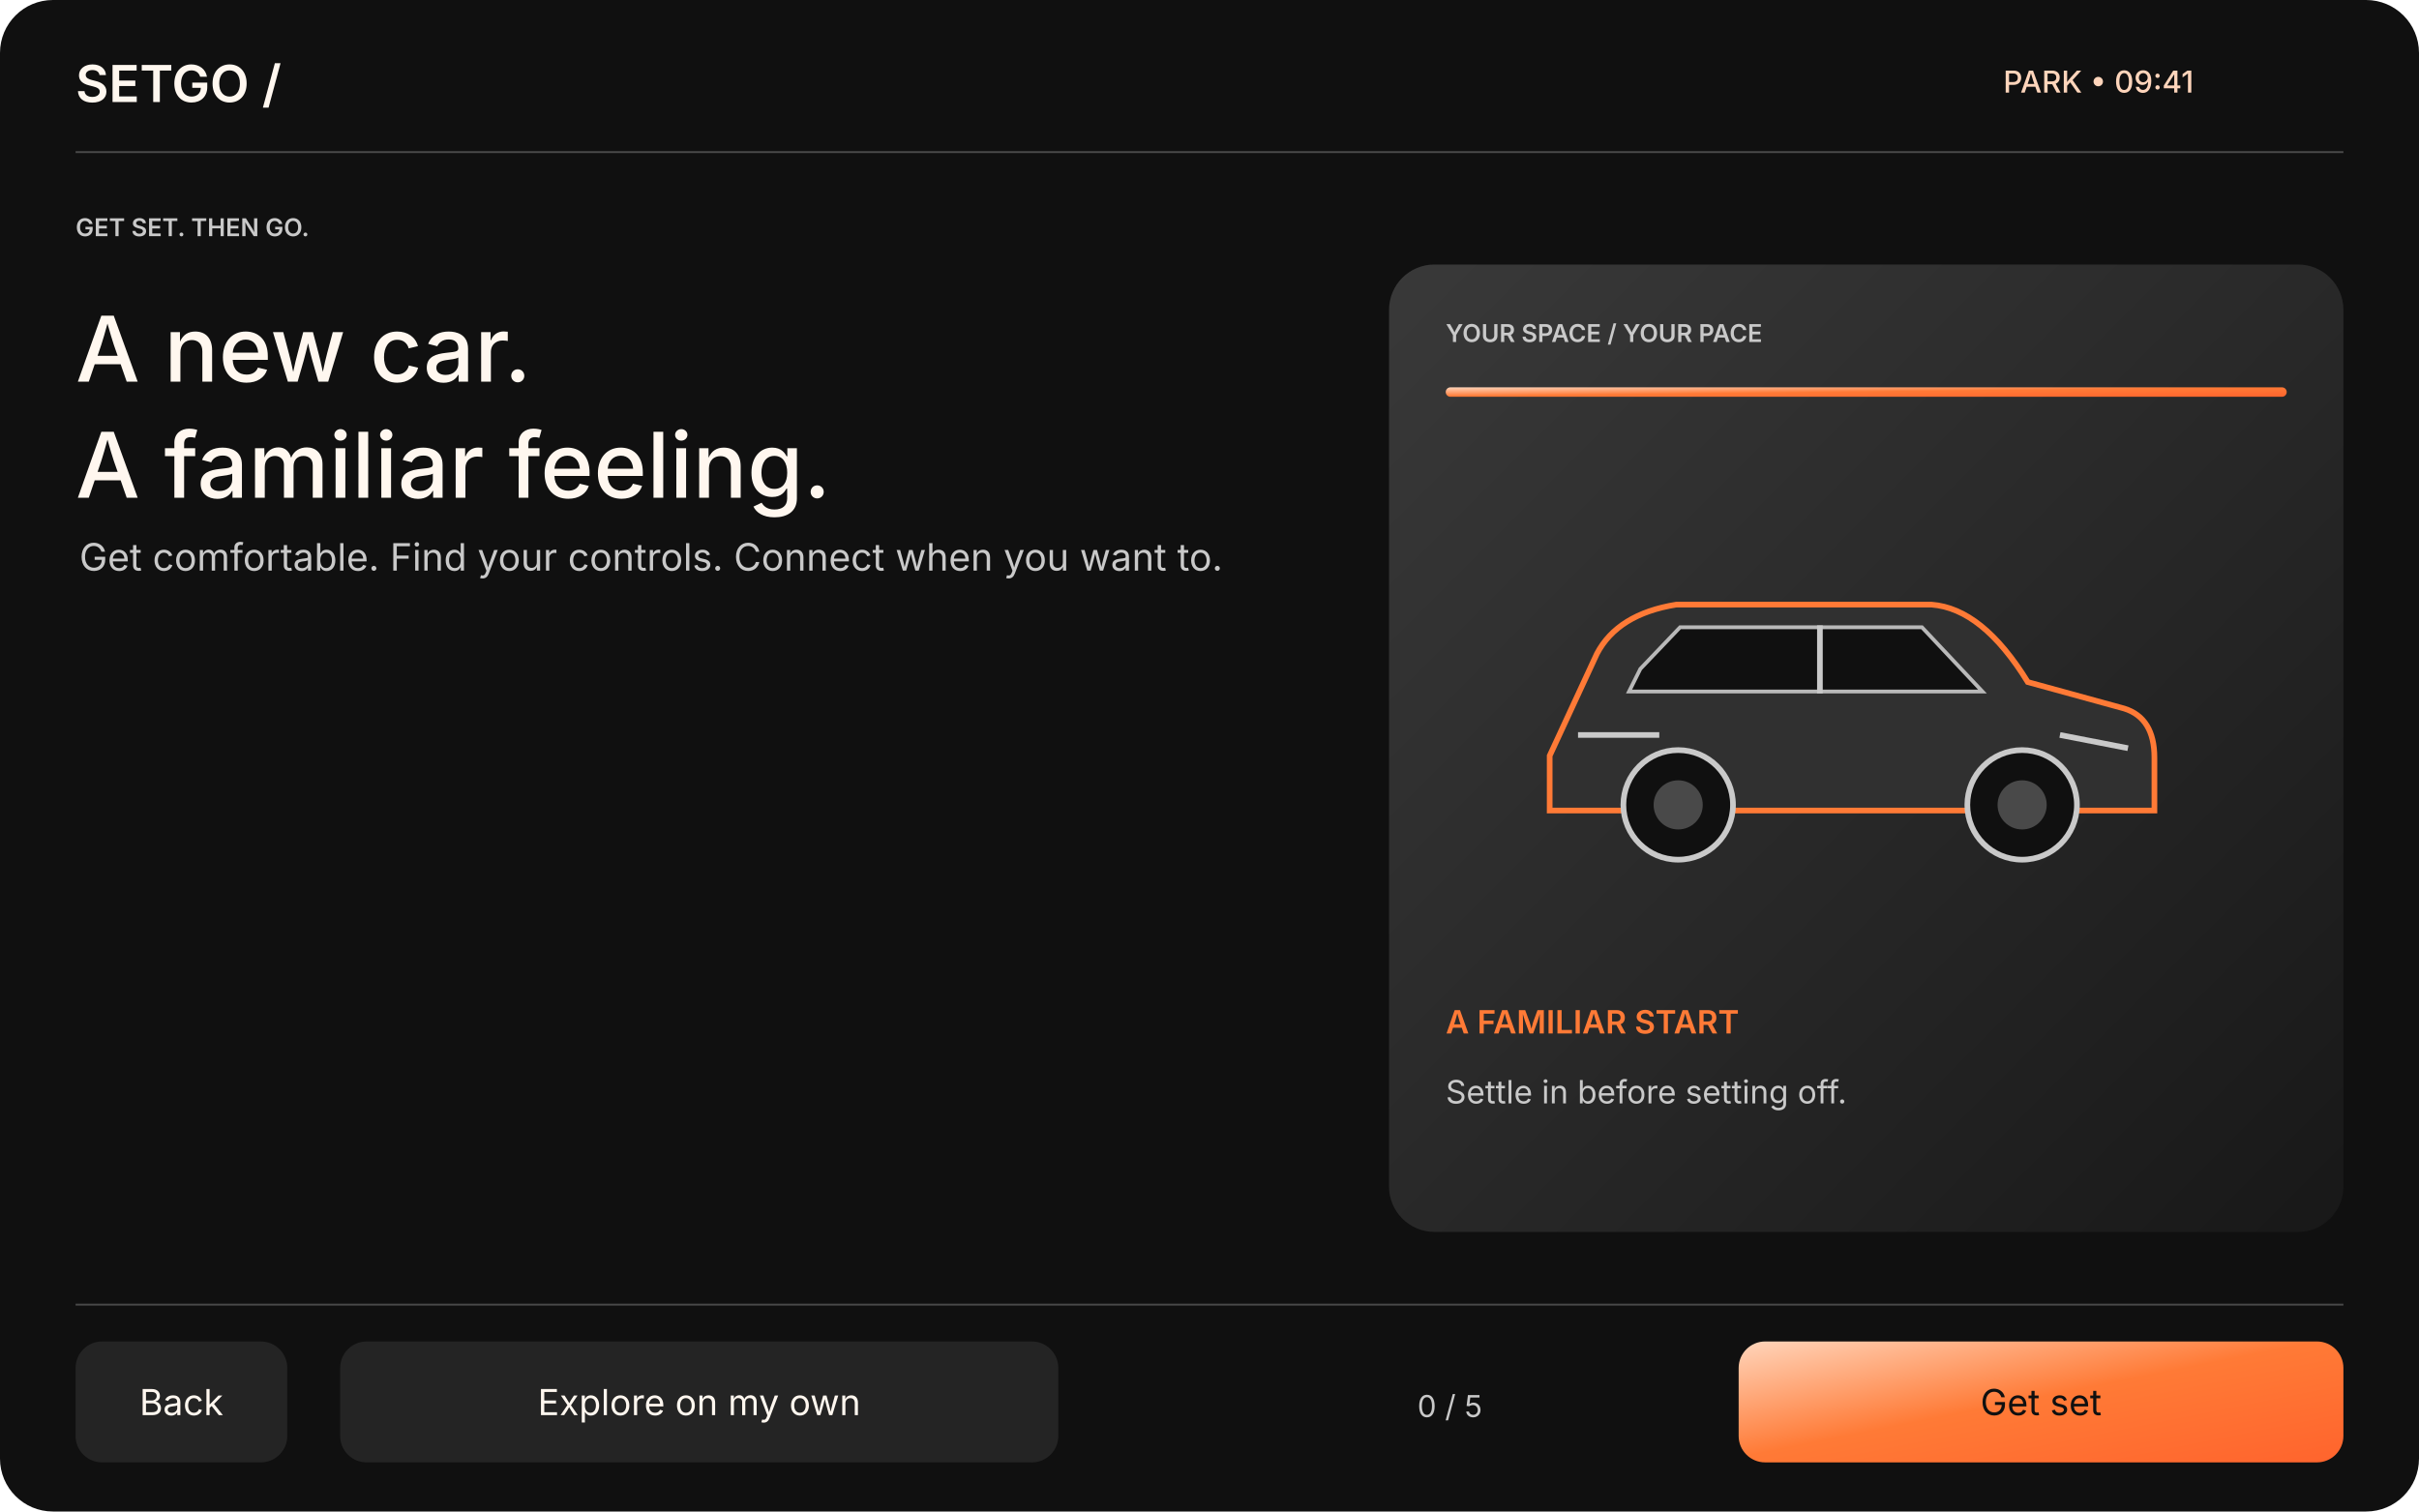
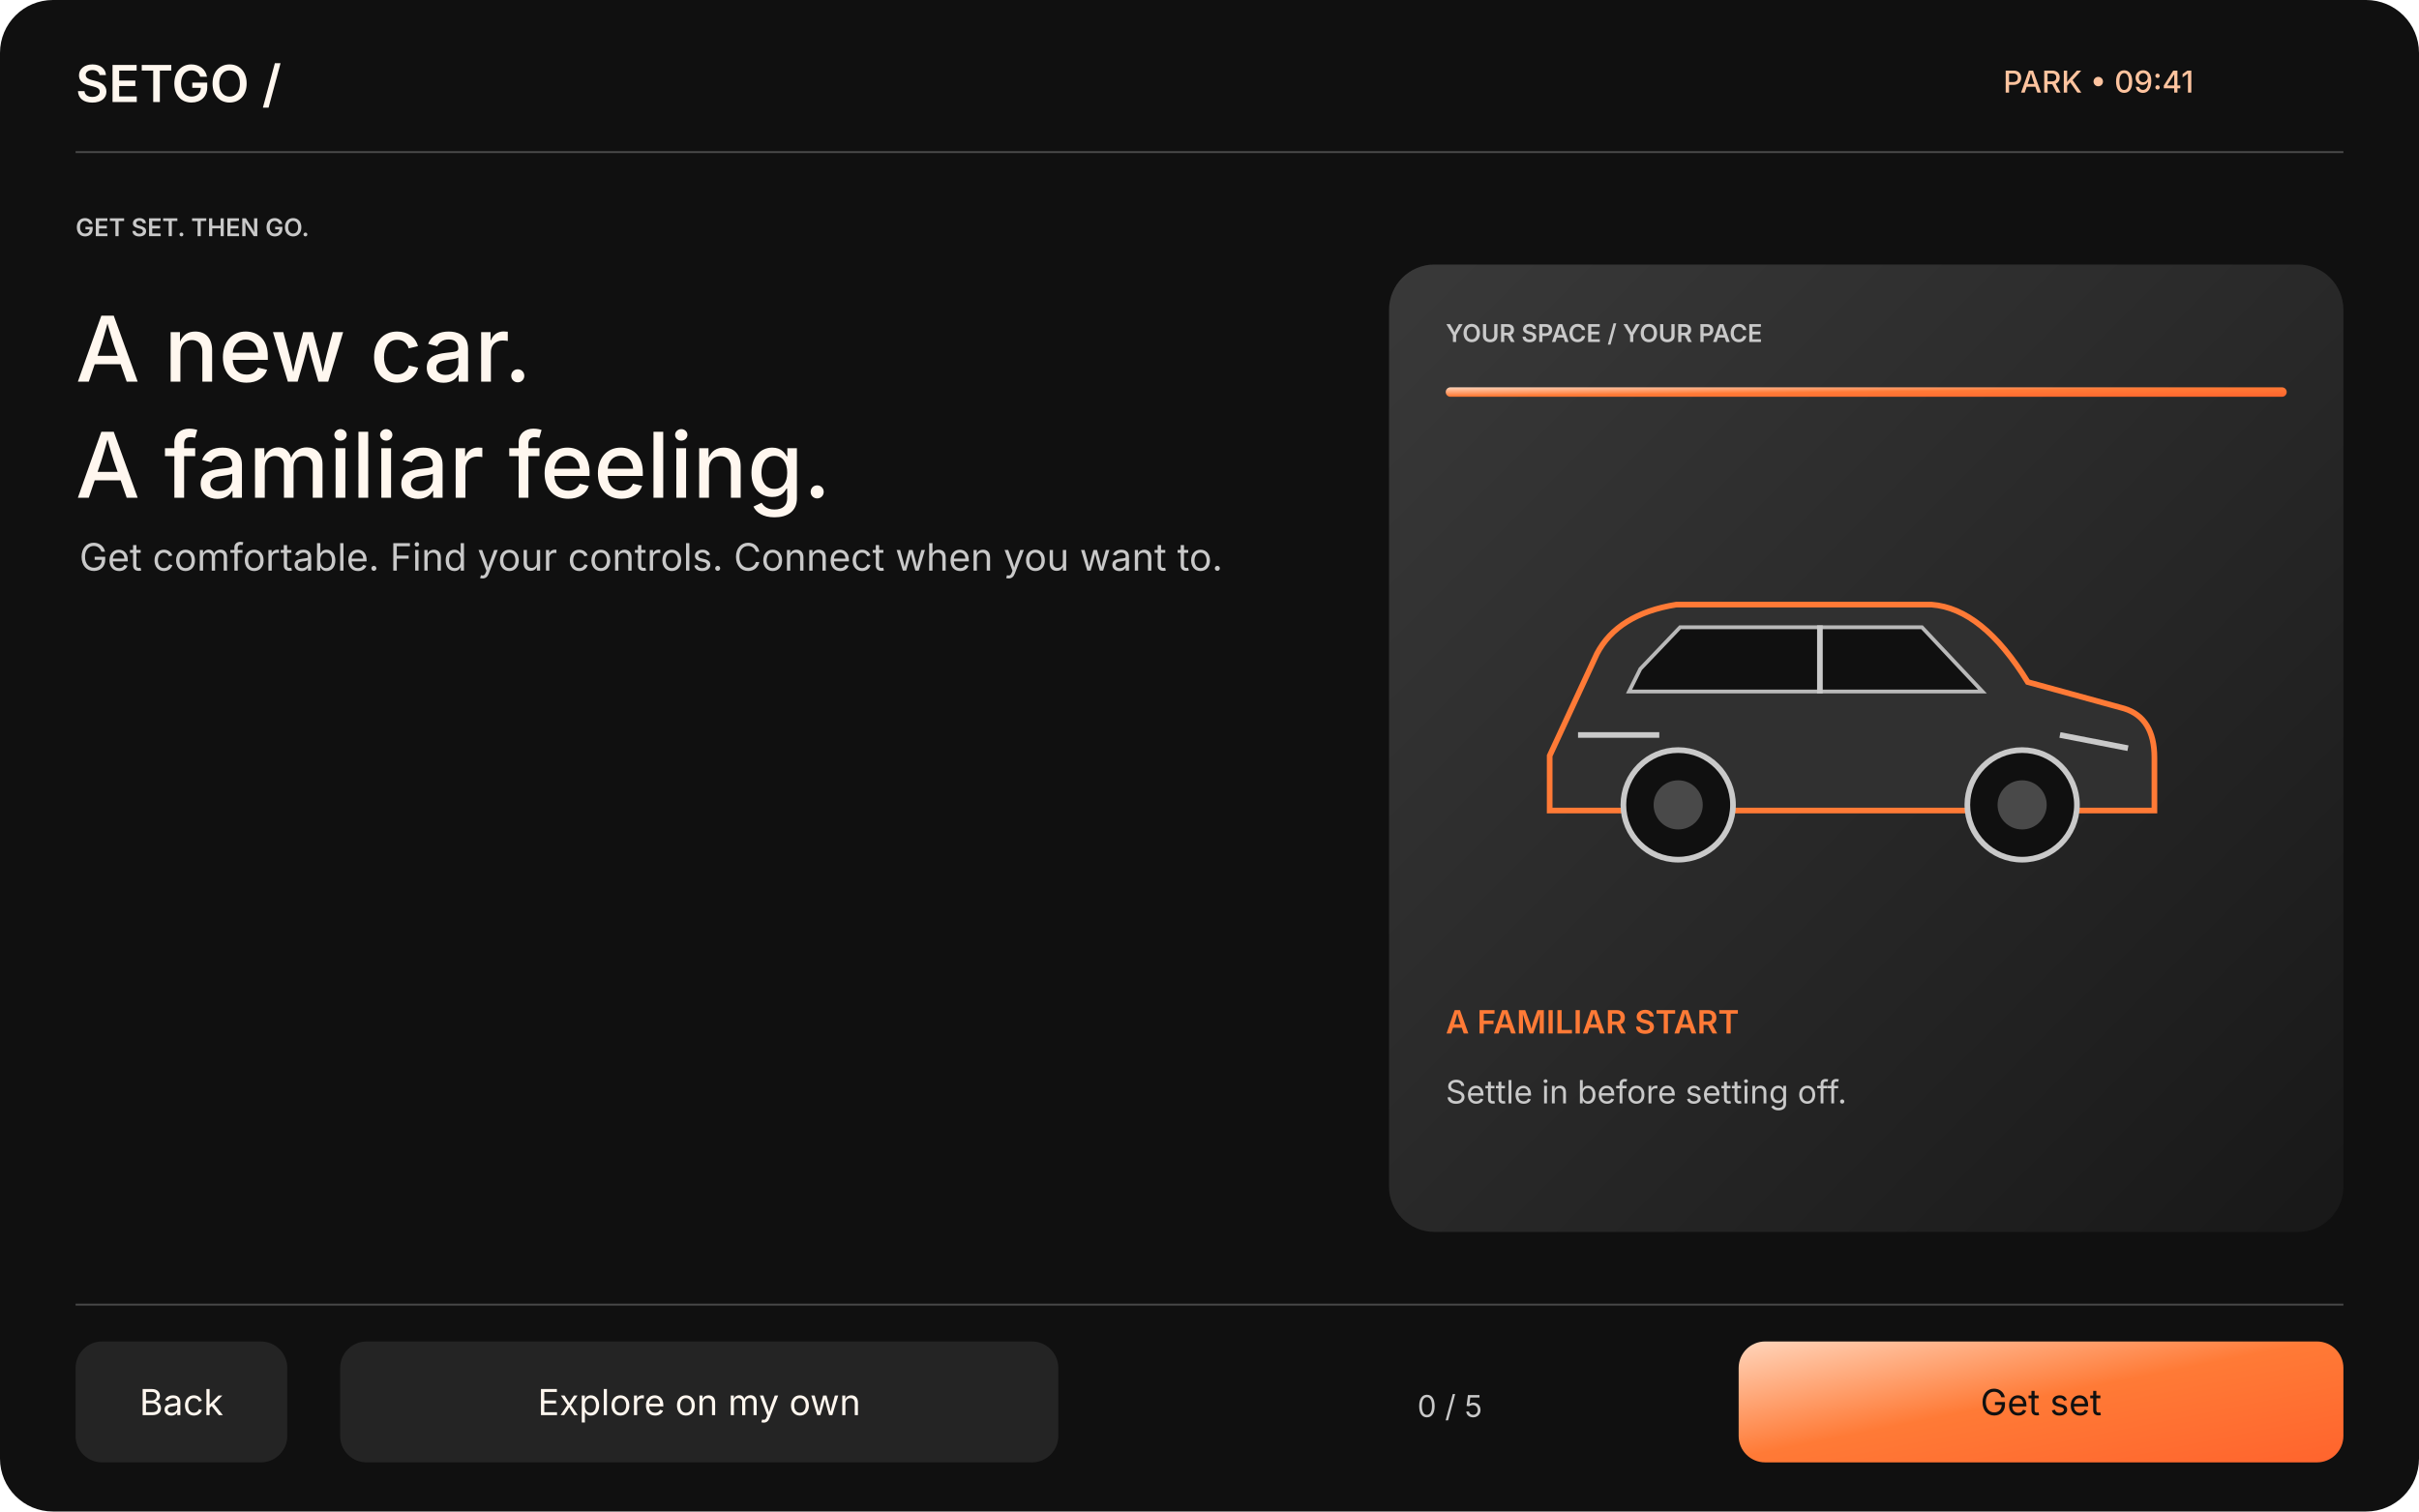
<svg xmlns="http://www.w3.org/2000/svg" width="1280" height="800" viewBox="0 0 1280 800">
  <defs>
    <linearGradient id="glass" x2="1" y2="1">
      <stop stop-color="#393939" />
      <stop offset="1" stop-color="#181818" />
    </linearGradient>
    <linearGradient id="signature" x1="0" y1="0" x2="1" y2="1">
      <stop stop-color="#FFD5BB" />
      <stop offset=".48" stop-color="#FF7A36" />
      <stop offset="1" stop-color="#FF642D" />
    </linearGradient>
  </defs>
  <rect x="0" y="0" width="1280" height="800" rx="28" fill="#101010" stroke="none" />
  <text x="40" y="54.0" font-family="Inter,Arial,sans-serif" font-size="27" font-weight="600" fill="#FFF7EF">SETGO /</text>
-   <text x="1060" y="49.0" font-family="Inter,Arial,sans-serif" font-size="16" font-weight="500" fill="#FFD5BB">PARK  •  09:41</text>
+   <text x="1060" y="49.0" font-family="Inter,Arial,sans-serif" font-size="16" font-weight="500" fill="#FFC49F">PARK  •  09:41</text>
  <rect x="40" y="80" width="1200" height="1" rx="0" fill="#494949" stroke="none" />
  <text x="40" y="125.0" font-family="Inter,Arial,sans-serif" font-size="13" font-weight="600" fill="#C9C9C9">GET SET. THEN GO.</text>
  <text x="40" y="202.0" font-family="Inter,Arial,sans-serif" font-size="48" font-weight="500" fill="#FFF7EF">A new car.</text>
  <text x="40" y="263.44" font-family="Inter,Arial,sans-serif" font-size="48" font-weight="500" fill="#FFF7EF">A familiar feeling.</text>
  <text x="42" y="302.0" font-family="Inter,Arial,sans-serif" font-size="20" font-weight="400" fill="#C9C9C9">Get comfortable. Find your controls. Connect when you want to.</text>
  <rect x="735" y="140" width="505" height="512" rx="24" fill="url(#glass)" stroke="none" />
  <text x="765" y="181.0" font-family="Inter,Arial,sans-serif" font-size="13" font-weight="600" fill="#C9C9C9">YOUR SPACE / YOUR PACE</text>
  <svg x="780" y="250" width="400" height="240" viewBox="0 0 400 240">
    <path d="M40 150 L65 96 Q76 75 107 70 L242 70 Q269 72 293 111 L344 125 Q360 130 360 151 L360 179 L40 179Z" fill="#303030" stroke="#FF7A36" stroke-width="3" />
    <path d="M88 104 L109 82 L237 82 L269 116 L82 116Z" fill="#101010" stroke="#B9B9B9" stroke-width="2" />
    <path d="M183 81 L183 117 M55 139 L98 139 M310 139 L346 146" stroke="#C9C9C9" stroke-width="3" />
    <circle cx="108" cy="176" r="29" fill="#101010" stroke="#C9C9C9" stroke-width="3" />
    <circle cx="290" cy="176" r="29" fill="#101010" stroke="#C9C9C9" stroke-width="3" />
    <circle cx="108" cy="176" r="13" fill="#494949" />
    <circle cx="290" cy="176" r="13" fill="#494949" />
  </svg>
  <text x="765" y="547.0" font-family="Inter,Arial,sans-serif" font-size="17" font-weight="600" fill="#FF7A36">A FAMILIAR START</text>
  <text x="765" y="584.0" font-family="Inter,Arial,sans-serif" font-size="17" font-weight="400" fill="#C9C9C9">Settle in before setting off.</text>
  <rect x="40" y="690" width="1200" height="1" rx="0" fill="#494949" stroke="none" />
  <rect x="40" y="710" width="112" height="64" rx="14" fill="#242424" />
  <text x="96.0" y="749" text-anchor="middle" font-family="Inter,Arial,sans-serif" font-size="19" fill="#FFF7EF">Back</text>
  <rect x="920" y="710" width="320" height="64" rx="14" fill="url(#signature)" />
  <text x="1080.0" y="749" text-anchor="middle" font-family="Inter,Arial,sans-serif" font-size="19" fill="#101010">Get set</text>
  <rect x="180" y="710" width="380" height="64" rx="14" fill="#242424" />
  <text x="370.0" y="749" text-anchor="middle" font-family="Inter,Arial,sans-serif" font-size="19" fill="#FFF7EF">Explore on my own</text>
  <text x="750" y="750.0" font-family="Inter,Arial,sans-serif" font-size="16" font-weight="400" fill="#C9C9C9">0 / 5</text>
  <rect x="765" y="205" width="445" height="5" rx="2.5" fill="url(#signature)" />
</svg>
